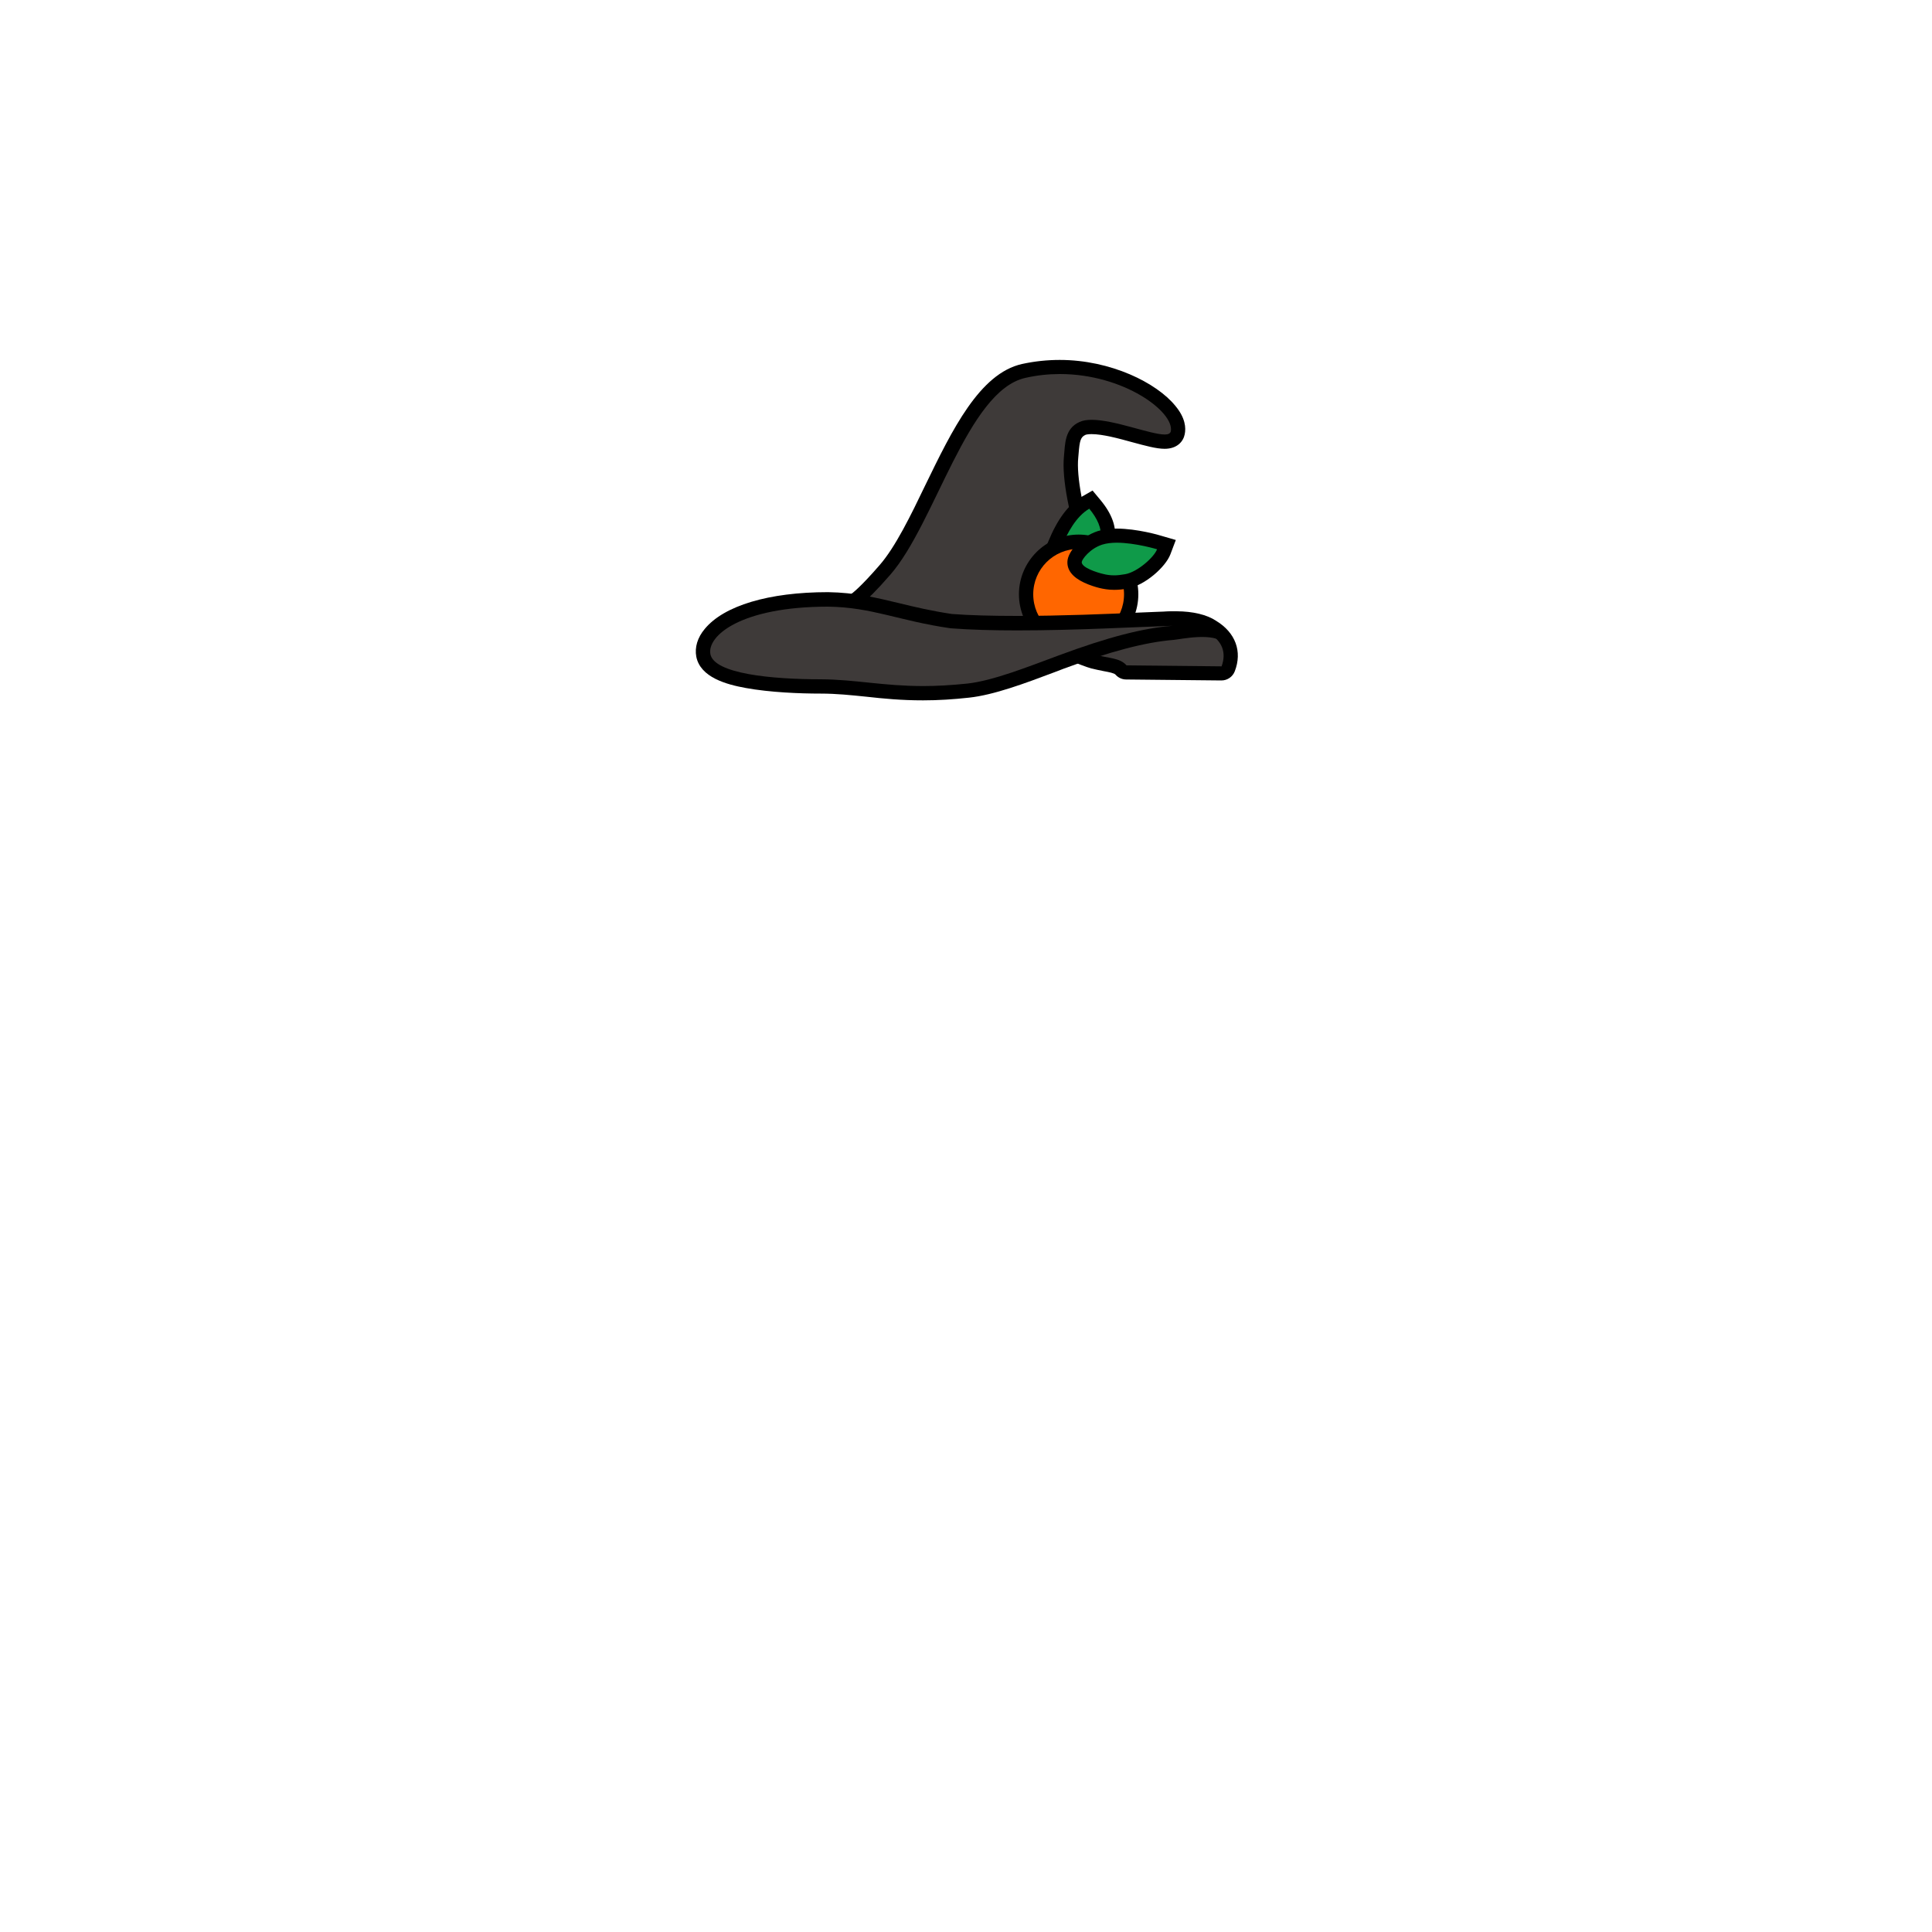
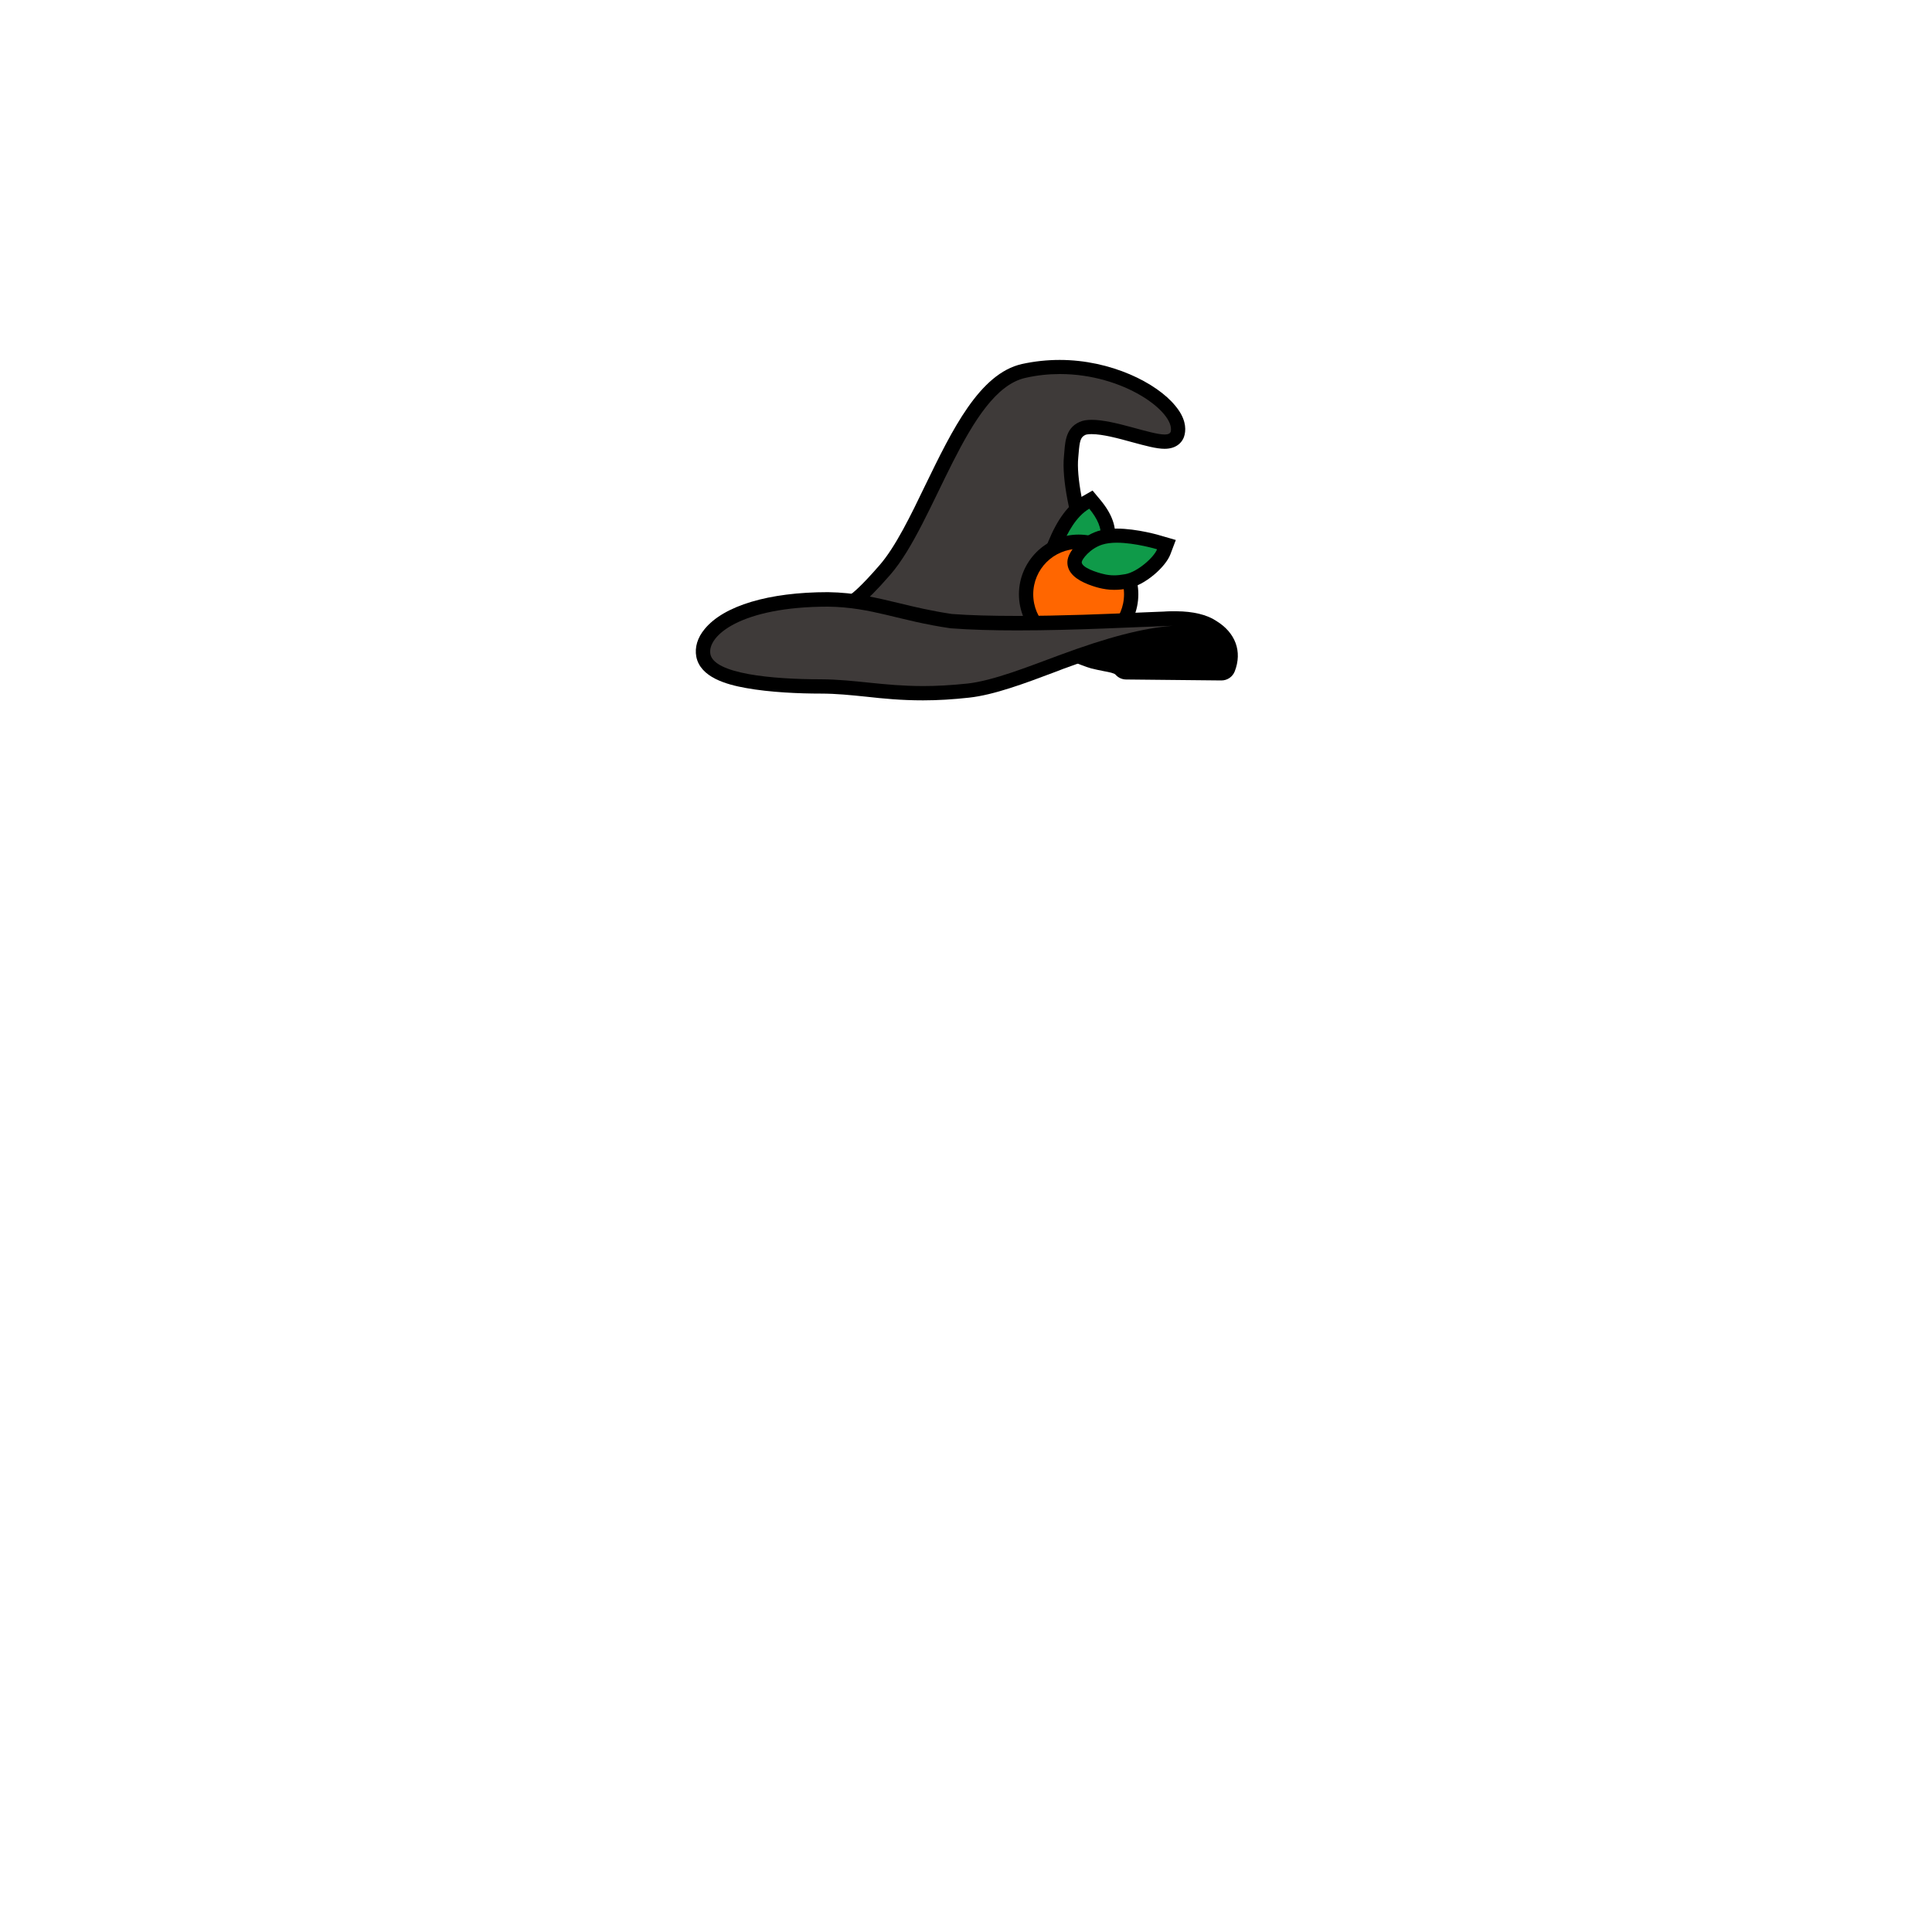
- <svg xmlns="http://www.w3.org/2000/svg" version="1.1" id="Layer_1" x="0px" y="0px" viewBox="0 0 1000 1000" style="enable-background:new 0 0 1000 1000;" xml:space="preserve">
-   <style type="text/css">
- 	.st0{fill-rule:evenodd;clip-rule:evenodd;fill:#3E3A39;}
- 	.st1{fill-rule:evenodd;clip-rule:evenodd;fill:#0F9A49;}
- 	.st2{fill-rule:evenodd;clip-rule:evenodd;fill:#FF6600;}
- </style>
-   <g id="HatBack--group">
-     <path id="HatBack--bg" d="M639.1,347.5c-1.1,2.8-3.8,4.7-6.9,4.7h-0.1l-49.2-0.5c-2.1,0-4.1-0.9-5.5-2.5c-0.7-0.8-3.3-1.3-6-1.8   c-1.9-0.4-4.1-0.8-6.5-1.4c-2.9-0.8-7.8-2.8-9.8-3.6c-2.9-1.1-4.7-3.9-4.6-7c0.1-3.1,2-5.8,5-6.8c20.4-7.1,36.5-11,50.7-12.2   c0.1,0,0.2,0,0.3,0c0.8,0,1.6,0,2.4,0c8.5,0,15.9,1.8,20.5,4.9C639.5,327.4,643.1,337.2,639.1,347.5z" />
-     <path id="HatBack" class="st0" d="M625.5,327.6c-2.8-2-8.7-3.8-16.5-3.8c-0.7,0-1.4,0-2.1,0c-13.3,1.1-28.7,4.7-48.9,11.8   c3.1,1.2,7,2.7,9.1,3.3c6.7,1.9,12.5,1.5,16,5.5l49.2,0.5C634.9,337.7,632.6,331.7,625.5,327.6z" />
-   </g>
-   <g id="Hat--group">
-     <g id="HatTop--group">
-       <path id="HatTop--bg" d="M613.2,224.8c-0.7,3.6-3.8,7.5-10.4,7.5c-4.3,0-10-1.6-16.7-3.4c-7.2-2-15.4-4.2-21.1-4.2    c-2.1,0-3,0.3-3.2,0.4c-2.5,1.1-3,3.2-3.5,9.5c-0.1,0.8-0.1,1.6-0.2,2.3c-1,9.5,2.5,28,8.7,47c6.8,20.6,13.9,32.8,16.8,34.9    c2.5,1.8,3.6,5.1,2.8,8.1s-3.5,5.1-6.7,5.3c-0.8,0-2.2,0.2-4.1,0.3c-9.3,0.7-28.6,2.3-49.7,2.3c-13,0-24.6-0.6-34.4-1.8    c-15.7-1.9-29-4.8-37.4-6.8c-4.8-1.2-8.5-2.2-10.8-2.9c-1.3-0.4-2.3-0.7-2.9-0.9c-0.3-0.1-0.6-0.2-0.8-0.2    c-5.1-1.7-5.4-6.2-5.4-7.1c0-2.3,1.1-4.5,3-5.9c0.8-0.6,1.7-1,2.7-1.3c1.2-0.7,5.4-3.9,15.3-15.3c8.3-9.5,16.2-25.8,23.8-41.6    c13.8-28.4,28-57.7,50-62.6c6.4-1.4,12.9-2.1,19.5-2.1c26.5,0,50.2,11.9,59.8,23.7C613.6,216.3,613.9,221.5,613.2,224.8z" />
-       <path id="HatTop" class="st0" d="M606,223.3c2-10-24.2-29.7-57.4-29.7c-5.8,0-11.8,0.6-17.9,2c-30,6.7-46.6,75.2-69.9,101.9    c-14.7,16.9-18.5,17.6-19.1,17.6c-0.1,0-0.1,0-0.1,0v0c0,0,20.9,7,50.7,10.6c10.6,1.3,22.2,1.7,33.5,1.7c25.4,0,48.7-2.3,53.4-2.6    c-11.4-8.3-30.9-65.1-28.5-88.6c0.6-6.2,0.3-14.4,8.1-17.8c1.7-0.8,3.8-1.1,6.3-1.1c11.8,0,30.4,7.6,37.8,7.6    C604.6,224.9,605.7,224.4,606,223.3z" />
-     </g>
-     <g id="LeafBack--group">
-       <path id="LeavBack--bg" d="M577,279.6c-1.2,7.6-6.6,12.6-14.5,13.3c-0.8,0.1-1.5,0.1-2.3,0.1c-3.9,0-7.9-0.8-13.3-2.7l-7.4-2.6    l3-7.2c4.8-11.8,10.6-19.5,17.6-23.5l5.4-3.1l4,4.8C575.6,266,578,272.8,577,279.6z" />
-       <path id="LeafBack" class="st1" d="M549.4,283.2c4.6,1.6,7.9,2.3,10.8,2.3c0.6,0,1.1,0,1.6-0.1c3.8-0.3,7.1-2.2,7.8-7    c0.8-4.9-1.6-10-5.8-15.1C557,267.3,552.5,275.7,549.4,283.2z" />
-     </g>
-     <g id="Orange--group">
-       <path id="Orange--bg" d="M589.2,307.6c0,17-13.9,30.9-30.9,30.9c-17,0-30.9-13.9-30.9-30.9c0-17,13.9-30.9,30.9-30.9    C575.4,276.7,589.2,290.6,589.2,307.6z" />
-       <path id="Orange" class="st2" d="M558.3,284.1L558.3,284.1c-13,0-23.5,10.5-23.5,23.5v0c0,13,10.5,23.5,23.5,23.5h0    c13,0,23.5-10.5,23.5-23.5v0C581.8,294.7,571.3,284.1,558.3,284.1z" />
-     </g>
-     <g id="HatFront--group">
-       <path id="HatFront--bg" d="M633.7,333.1c-5.1-6.1-22.7-2.2-26.2-1.9c-14.8,1.2-32.9,6-56.9,14.9c-1.6,0.6-3.1,1.2-4.7,1.8    c-15.4,5.8-31.4,11.8-44.3,13.2c-8.2,0.9-16,1.4-23.8,1.4c-11.3,0-20.5-0.9-29.5-1.9c-7.9-0.8-15.3-1.6-23.5-1.6    c-10.8,0-26.2-0.6-38.8-2.9c-10-1.8-23.5-5.5-25.6-16.2c-0.9-4.8,0.6-9.9,4.4-14.4c9.9-12,33.1-19,63.7-19h0.1    c14.2,0.2,25.1,2.9,36.8,5.7c8.2,2,16.6,4,27.3,5.6c9.4,0.7,20.7,1,33.8,1c22.7,0,47-1,64.7-1.8c5.9-0.2,11-0.5,15.4-0.6h0.3    c3.9,0,19.2,3,23.3,8.9C630.5,325.7,634.2,333.7,633.7,333.1z" />
-       <path id="HatFront" class="st0" d="M367.7,338.6c2,10.1,31.4,13,57.2,13c17.9,0.1,32.1,3.5,53,3.5c6.8,0,14.3-0.4,22.9-1.3    c13.3-1.5,31.1-8.6,47.3-14.6c25.3-9.4,43.5-14.1,58.9-15.3c-18.3,0.6-50.3,2.4-80.4,2.4c-12.2,0-24.1-0.3-34.6-1.1    c-26.9-3.9-40.6-10.9-63.4-11.2l0,0C383.3,314,365.9,329.2,367.7,338.6z" />
-     </g>
-     <g id="LeafFront--group">
-       <path id="LeafFront--bg" d="M608.6,279.5l-2.8,7.4c-2.5,6.6-13.2,16.1-22.1,17.7c-2.5,0.5-4.8,0.7-7,0.7c-3.2,0-5.6-0.5-7.4-0.9    c-2.1-0.5-5.3-1.5-8.1-2.8c-6-2.8-9-6.5-8.7-11.1c0.3-5.1,7.1-12.8,15.7-15.6c2.8-0.9,6-1.3,9.8-1.3c10.6,0,22.5,3.5,23,3.7    L608.6,279.5z" />
-       <path id="LeafFront" class="st1" d="M559.9,290.9c-0.2,2.9,8.1,5.5,11.2,6.2c1.6,0.4,3.4,0.7,5.6,0.7c1.6,0,3.5-0.2,5.7-0.6    c6.3-1.1,14.9-8.7,16.5-12.9c0,0-11.3-3.4-20.9-3.4c-2.7,0-5.3,0.3-7.5,1C564,284,560,289.6,559.9,290.9z" />
-     </g>
+ <svg xmlns="http://www.w3.org/2000/svg" version="1.1" viewBox="0 0 1e3 1e3">
+   <g id="Head--group">
+     <path d="m639.1 347.5c-1.1 2.8-3.8 4.7-6.9 4.7h-0.1l-49.2-0.5c-2.1 0-4.1-0.9-5.5-2.5-0.7-0.8-3.3-1.3-6-1.8-1.9-0.4-4.1-0.8-6.5-1.4-2.9-0.8-7.8-2.8-9.8-3.6-2.9-1.1-4.7-3.9-4.6-7s2-5.8 5-6.8c20.4-7.1 36.5-11 50.7-12.2h0.3 2.4c8.5 0 15.9 1.8 20.5 4.9 10.1 6.1 13.7 15.9 9.7 26.2z" />
+     <path d="m625.5 327.6c-2.8-2-8.7-3.8-16.5-3.8h-2.1c-13.3 1.1-28.7 4.7-48.9 11.8 3.1 1.2 7 2.7 9.1 3.3 6.7 1.9 12.5 1.5 16 5.5l49.2 0.5c2.6-7.2 0.3-13.2-6.8-17.3z" />
+     <path d="m613.2 224.8c-0.7 3.6-3.8 7.5-10.4 7.5-4.3 0-10-1.6-16.7-3.4-7.2-2-15.4-4.2-21.1-4.2-2.1 0-3 0.3-3.2 0.4-2.5 1.1-3 3.2-3.5 9.5-0.1 0.8-0.1 1.6-0.2 2.3-1 9.5 2.5 28 8.7 47 6.8 20.6 13.9 32.8 16.8 34.9 2.5 1.8 3.6 5.1 2.8 8.1s-3.5 5.1-6.7 5.3c-0.8 0-2.2 0.2-4.1 0.3-9.3 0.7-28.6 2.3-49.7 2.3-13 0-24.6-0.6-34.4-1.8-15.7-1.9-29-4.8-37.4-6.8-4.8-1.2-8.5-2.2-10.8-2.9-1.3-0.4-2.3-0.7-2.9-0.9-0.3-0.1-0.6-0.2-0.8-0.2-5.1-1.7-5.4-6.2-5.4-7.1 0-2.3 1.1-4.5 3-5.9 0.8-0.6 1.7-1 2.7-1.3 1.2-0.7 5.4-3.9 15.3-15.3 8.3-9.5 16.2-25.8 23.8-41.6 13.8-28.4 28-57.7 50-62.6 6.4-1.4 12.9-2.1 19.5-2.1 26.5 0 50.2 11.9 59.8 23.7 5.3 6.3 5.6 11.5 4.9 14.8z" />
+     <path d="m606 223.3c2-10-24.2-29.7-57.4-29.7-5.8 0-11.8 0.6-17.9 2-30 6.7-46.6 75.2-69.9 101.9-14.7 16.9-18.5 17.6-19.1 17.6h-0.1s20.9 7 50.7 10.6c10.6 1.3 22.2 1.7 33.5 1.7 25.4 0 48.7-2.3 53.4-2.6-11.4-8.3-30.9-65.1-28.5-88.6 0.6-6.2 0.3-14.4 8.1-17.8 1.7-0.8 3.8-1.1 6.3-1.1 11.8 0 30.4 7.6 37.8 7.6 1.7 0 2.8-0.5 3.1-1.6z" fill="#3E3A39" />
+     <path d="m577 279.6c-1.2 7.6-6.6 12.6-14.5 13.3-0.8 0.1-1.5 0.1-2.3 0.1-3.9 0-7.9-0.8-13.3-2.7l-7.4-2.6 3-7.2c4.8-11.8 10.6-19.5 17.6-23.5l5.4-3.1 4 4.8c6.1 7.3 8.5 14.1 7.5 20.9z" />
+     <path d="m549.4 283.2c4.6 1.6 7.9 2.3 10.8 2.3 0.6 0 1.1 0 1.6-0.1 3.8-0.3 7.1-2.2 7.8-7 0.8-4.9-1.6-10-5.8-15.1-6.8 4-11.3 12.4-14.4 19.9z" fill="#0F9A49" />
+     <path d="m589.2 307.6c0 17-13.9 30.9-30.9 30.9s-30.9-13.9-30.9-30.9 13.9-30.9 30.9-30.9c17.1 0 30.9 13.9 30.9 30.9z" />
+     <path d="m558.3 284.1c-13 0-23.5 10.5-23.5 23.5s10.5 23.5 23.5 23.5 23.5-10.5 23.5-23.5c0-12.9-10.5-23.5-23.5-23.5z" fill="#f60" />
+     <path d="m633.7 333.1c-5.1-6.1-22.7-2.2-26.2-1.9-14.8 1.2-32.9 6-56.9 14.9-1.6 0.6-3.1 1.2-4.7 1.8-15.4 5.8-31.4 11.8-44.3 13.2-8.2 0.9-16 1.4-23.8 1.4-11.3 0-20.5-0.9-29.5-1.9-7.9-0.8-15.3-1.6-23.5-1.6-10.8 0-26.2-0.6-38.8-2.9-10-1.8-23.5-5.5-25.6-16.2-0.9-4.8 0.6-9.9 4.4-14.4 9.9-12 33.1-19 63.7-19h0.1c14.2 0.2 25.1 2.9 36.8 5.7 8.2 2 16.6 4 27.3 5.6 9.4 0.7 20.7 1 33.8 1 22.7 0 47-1 64.7-1.8 5.9-0.2 11-0.5 15.4-0.6h0.3c3.9 0 19.2 3 23.3 8.9 0.3 0.4 4 8.4 3.5 7.8z" />
+     <path d="m367.7 338.6c2 10.1 31.4 13 57.2 13 17.9 0.1 32.1 3.5 53 3.5 6.8 0 14.3-0.4 22.9-1.3 13.3-1.5 31.1-8.6 47.3-14.6 25.3-9.4 43.5-14.1 58.9-15.3-18.3 0.6-50.3 2.4-80.4 2.4-12.2 0-24.1-0.3-34.6-1.1-26.9-3.9-40.6-10.9-63.4-11.2-45.3 0-62.7 15.2-60.9 24.6z" fill="#3E3A39" />
+     <path d="m608.6 279.5-2.8 7.4c-2.5 6.6-13.2 16.1-22.1 17.7-2.5 0.5-4.8 0.7-7 0.7-3.2 0-5.6-0.5-7.4-0.9-2.1-0.5-5.3-1.5-8.1-2.8-6-2.8-9-6.5-8.7-11.1 0.3-5.1 7.1-12.8 15.7-15.6 2.8-0.9 6-1.3 9.8-1.3 10.6 0 22.5 3.5 23 3.7l7.6 2.2z" />
+     <path d="m559.9 290.9c-0.2 2.9 8.1 5.5 11.2 6.2 1.6 0.4 3.4 0.7 5.6 0.7 1.6 0 3.5-0.2 5.7-0.6 6.3-1.1 14.9-8.7 16.5-12.9 0 0-11.3-3.4-20.9-3.4-2.7 0-5.3 0.3-7.5 1-6.5 2.1-10.5 7.7-10.6 9z" fill="#0F9A49" />
  </g>
</svg>
